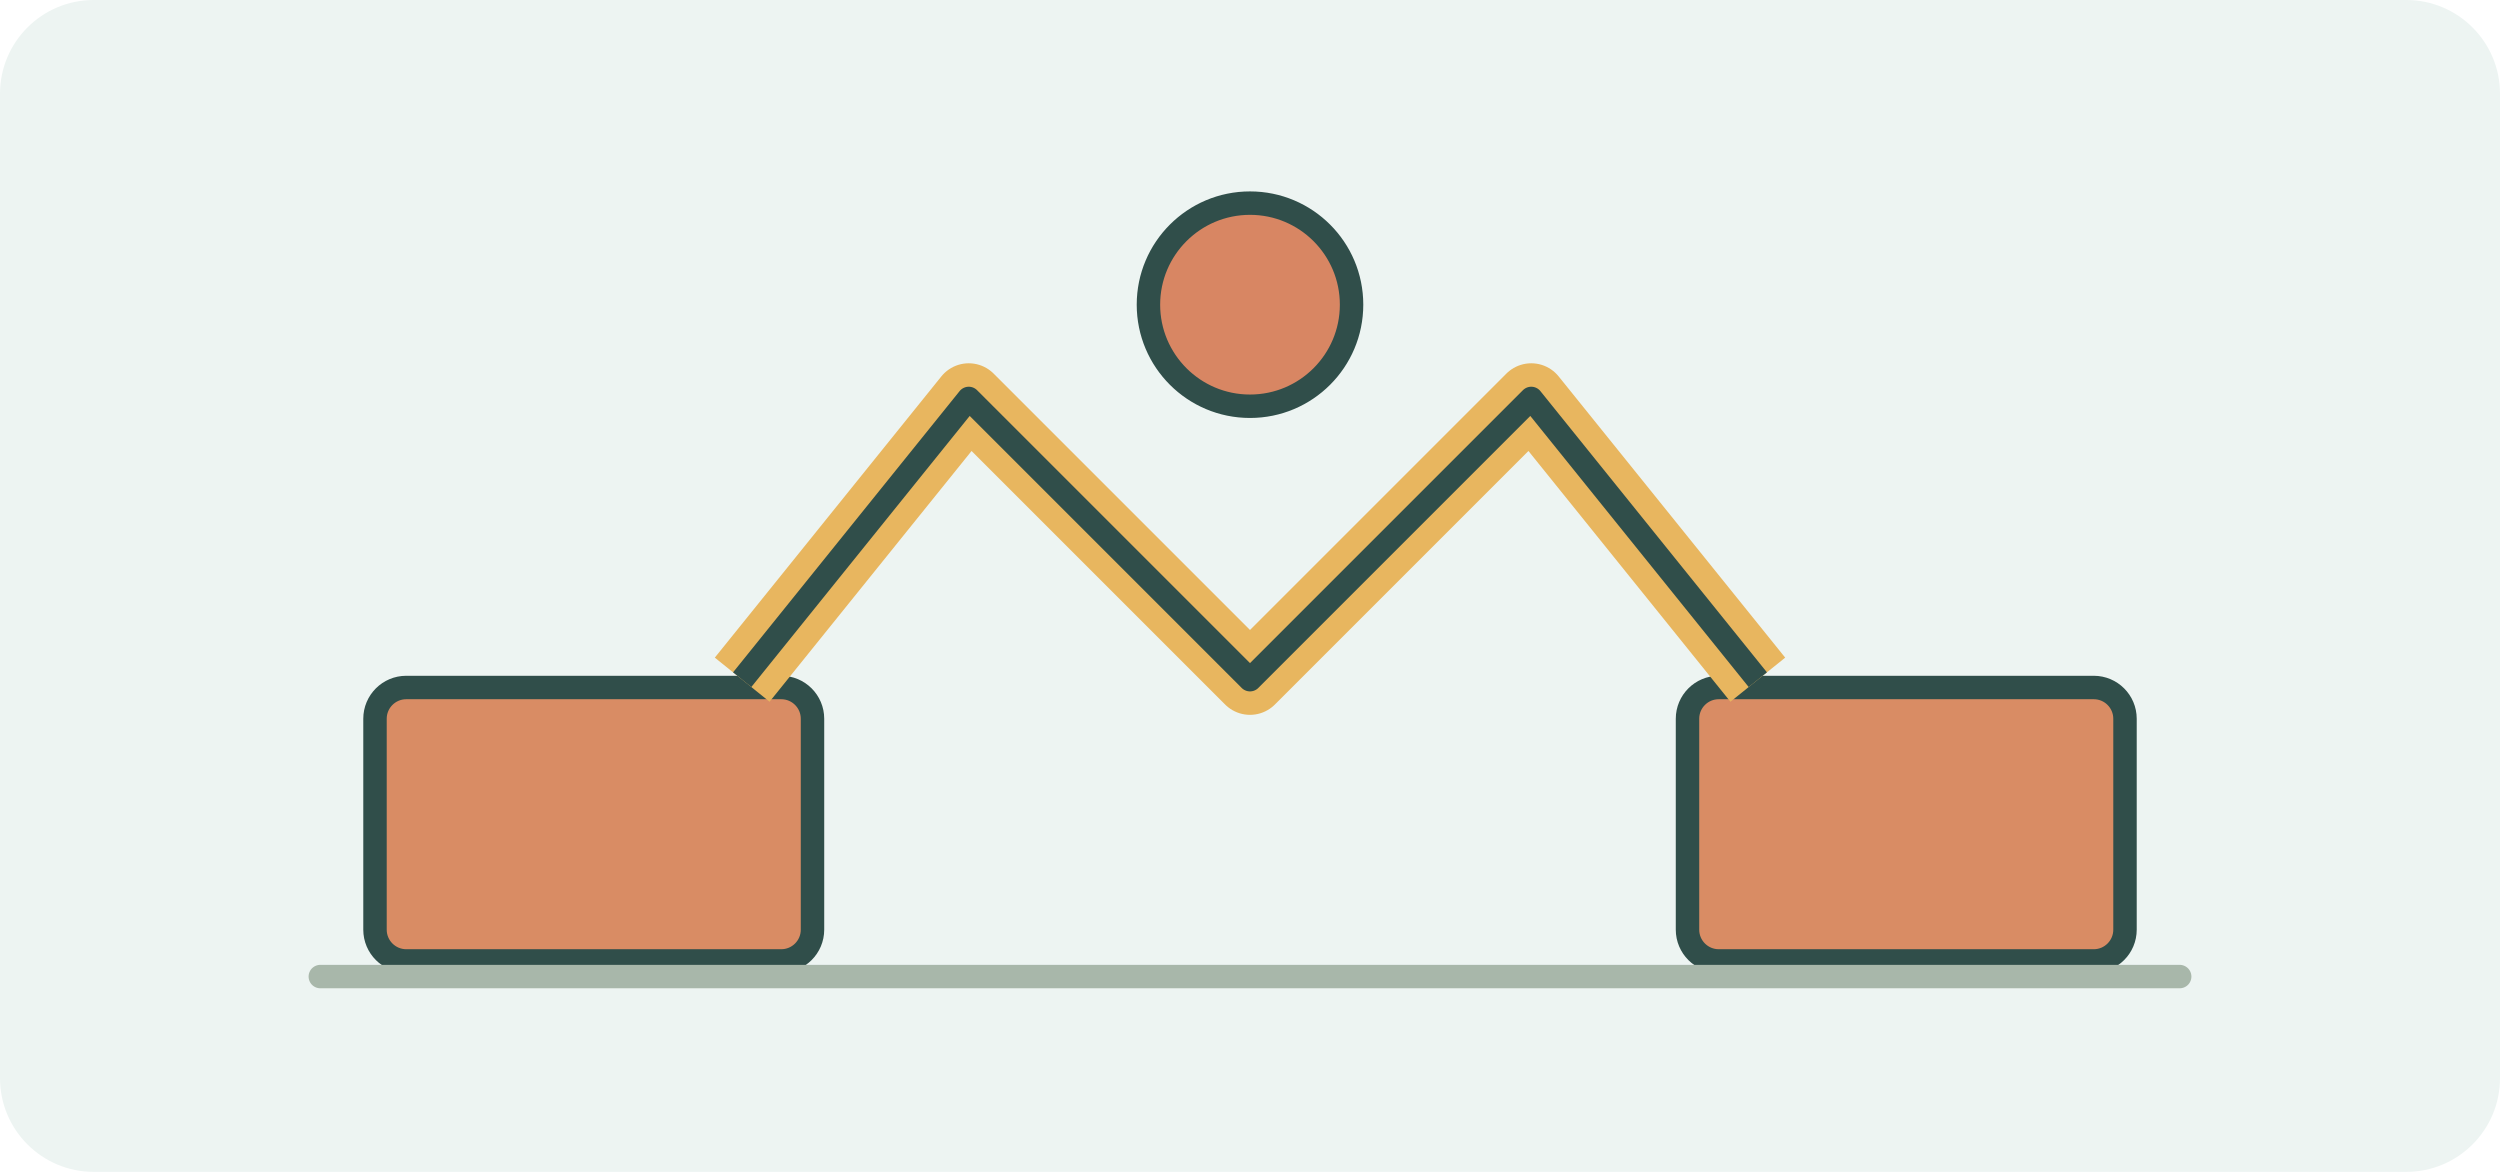
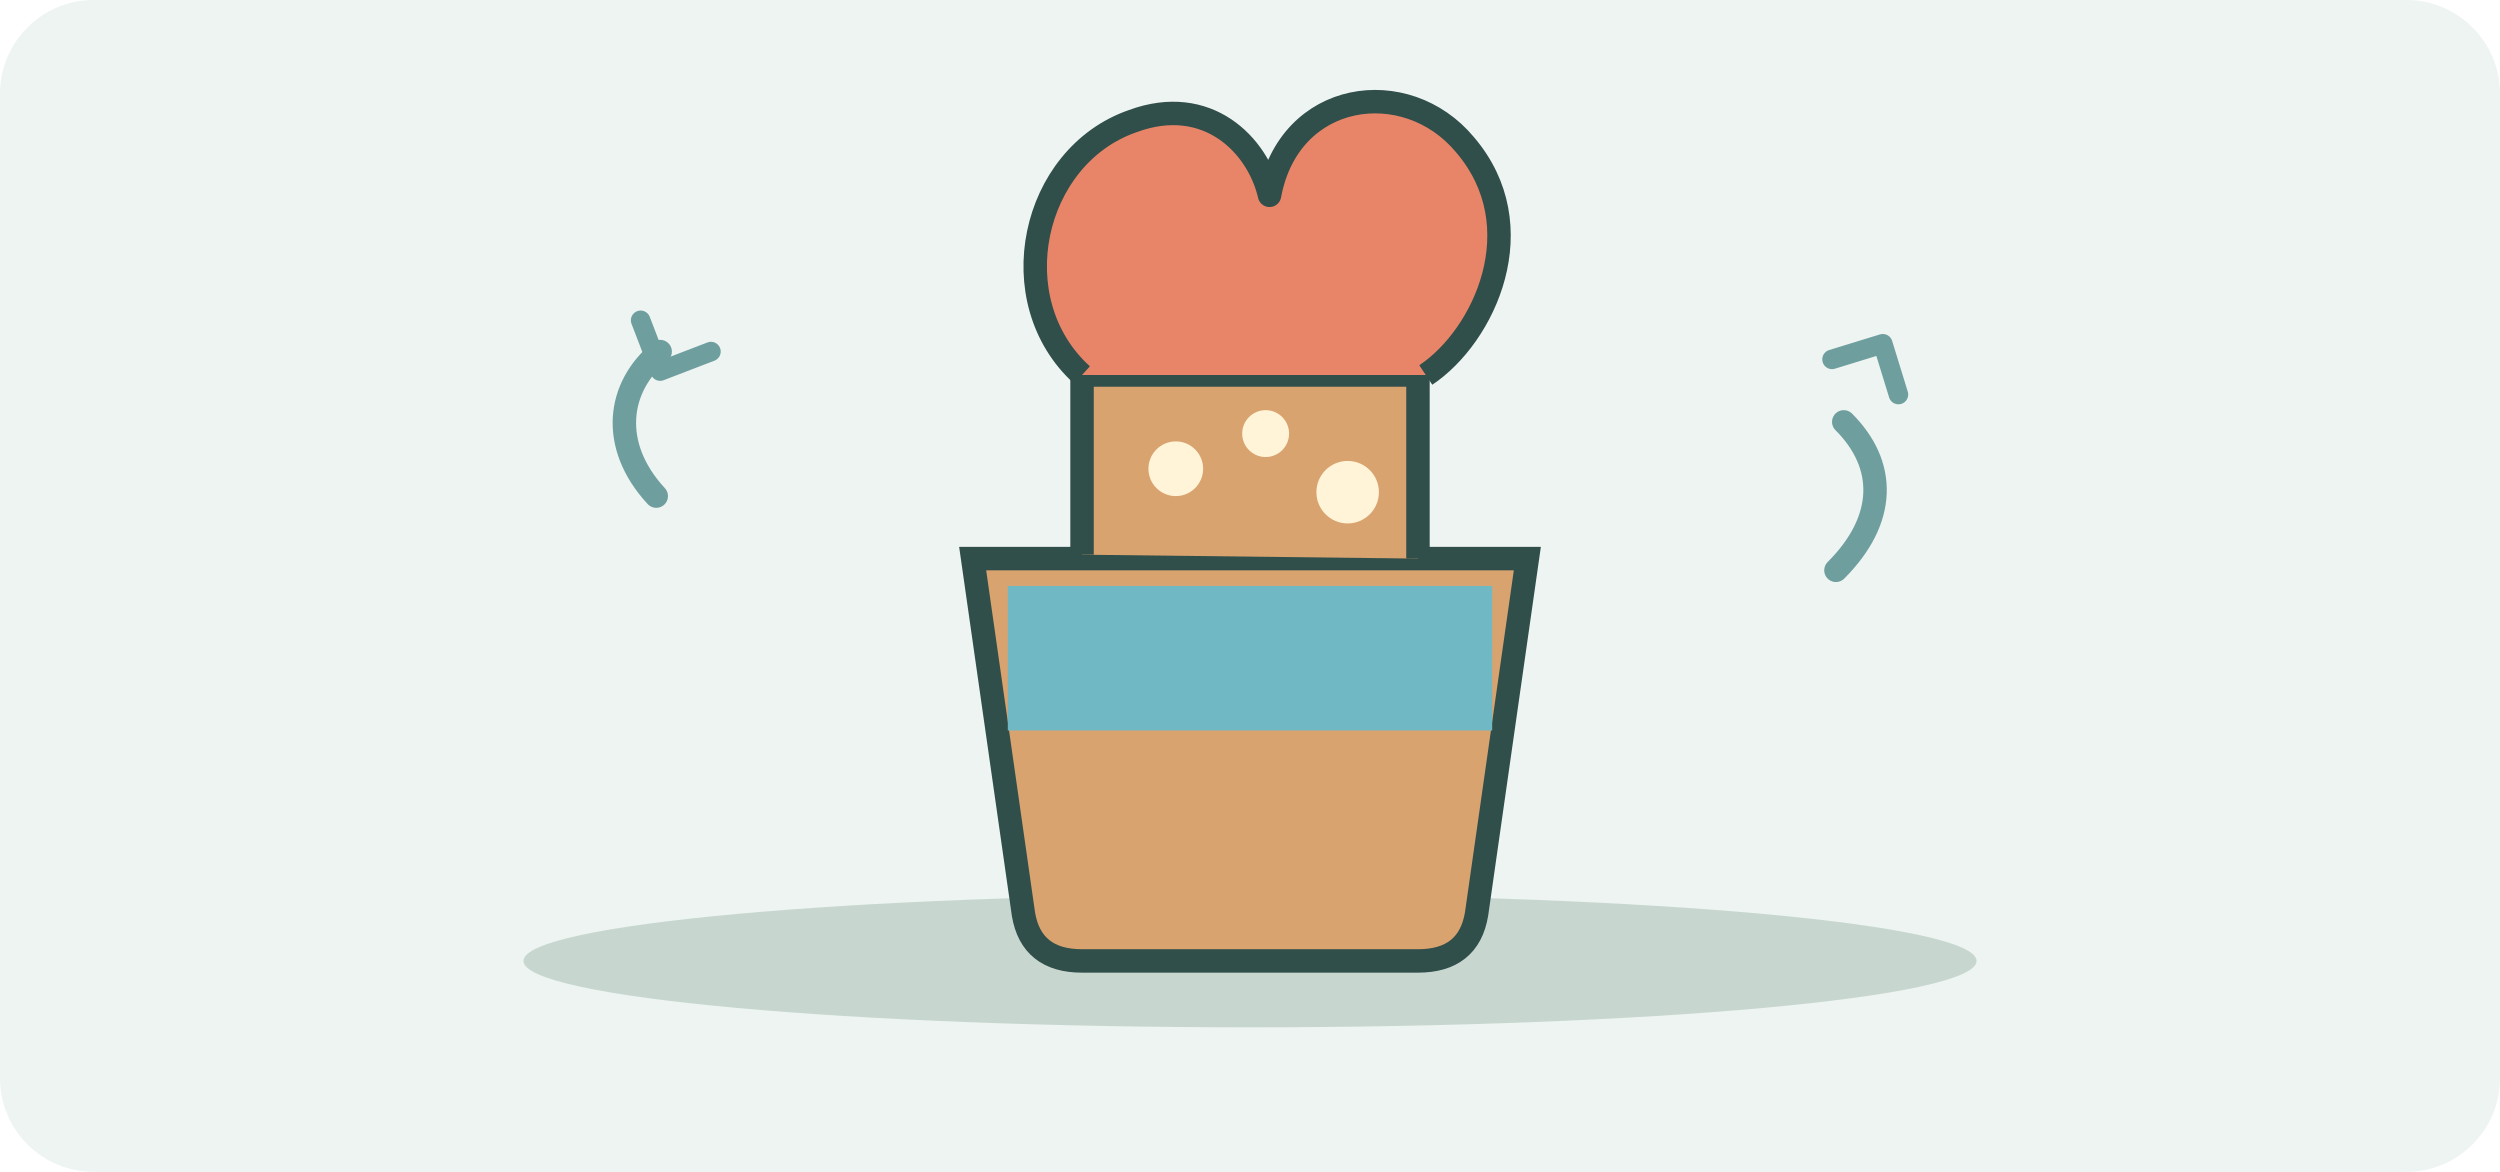
<svg xmlns="http://www.w3.org/2000/svg" viewBox="0 0 640 300">
-   <rect width="640" height="300" rx="24" fill="#edf4f2" />
-   <rect x="96" y="176" width="112" height="70" rx="8" fill="#d98c64" stroke="#304e4a" stroke-width="6" />
-   <rect x="432" y="176" width="112" height="70" rx="8" fill="#d98c64" stroke="#304e4a" stroke-width="6" />
-   <path d="M190 174l58-72 72 72 72-72 58 72" fill="none" stroke="#e8b65f" stroke-width="18" stroke-linejoin="round" />
-   <path d="M190 174l58-72 72 72 72-72 58 72" fill="none" stroke="#304e4a" stroke-width="6" stroke-linejoin="round" />
-   <circle cx="320" cy="78" r="26" fill="#d88663" stroke="#304e4a" stroke-width="6" />
-   <path d="M82 250h476" stroke="#a8b7aa" stroke-width="6" stroke-linecap="round" />
+   <rect width="640" height="300" rx="24" fill="#eef4f1" />
+   <ellipse cx="320" cy="246" rx="186" ry="17" fill="#c7d7d0" />
+   <path d="M249 143h142l-13 91q-2 12-15 12h-86q-13 0-15-12z" fill="#d9a36f" stroke="#304e4a" stroke-width="6" />
+   <path d="M258 150h124v37H258z" fill="#71b8c5" />
+   <path d="M277 142V96h86v47" fill="#d9a36f" stroke="#304e4a" stroke-width="6" stroke-linejoin="round" />
+   <path d="M278 95h84" stroke="#304e4a" stroke-width="6" stroke-linecap="round" />
+   <path d="M277 96c-21-19-13-56 13-65 19-7 32 6 35 19 5-27 35-31 50-13 18 21 5 49-10 59" fill="#e88569" stroke="#304e4a" stroke-width="6" stroke-linejoin="round" />
+   <circle cx="301" cy="120" r="7" fill="#fff4d8" />
+   <circle cx="324" cy="111" r="6" fill="#fff4d8" />
+   <circle cx="345" cy="126" r="8" fill="#fff4d8" />
+   <path d="M168 127c-12-13-10-28 1-37m301 56c13-13 13-27 2-38" fill="none" stroke="#6e9f9e" stroke-width="6" stroke-linecap="round" />
+   <path d="M164 82l5 13 13-5M469 92l13-4 4 13" fill="none" stroke="#6e9f9e" stroke-width="5" stroke-linecap="round" stroke-linejoin="round" />
</svg>
